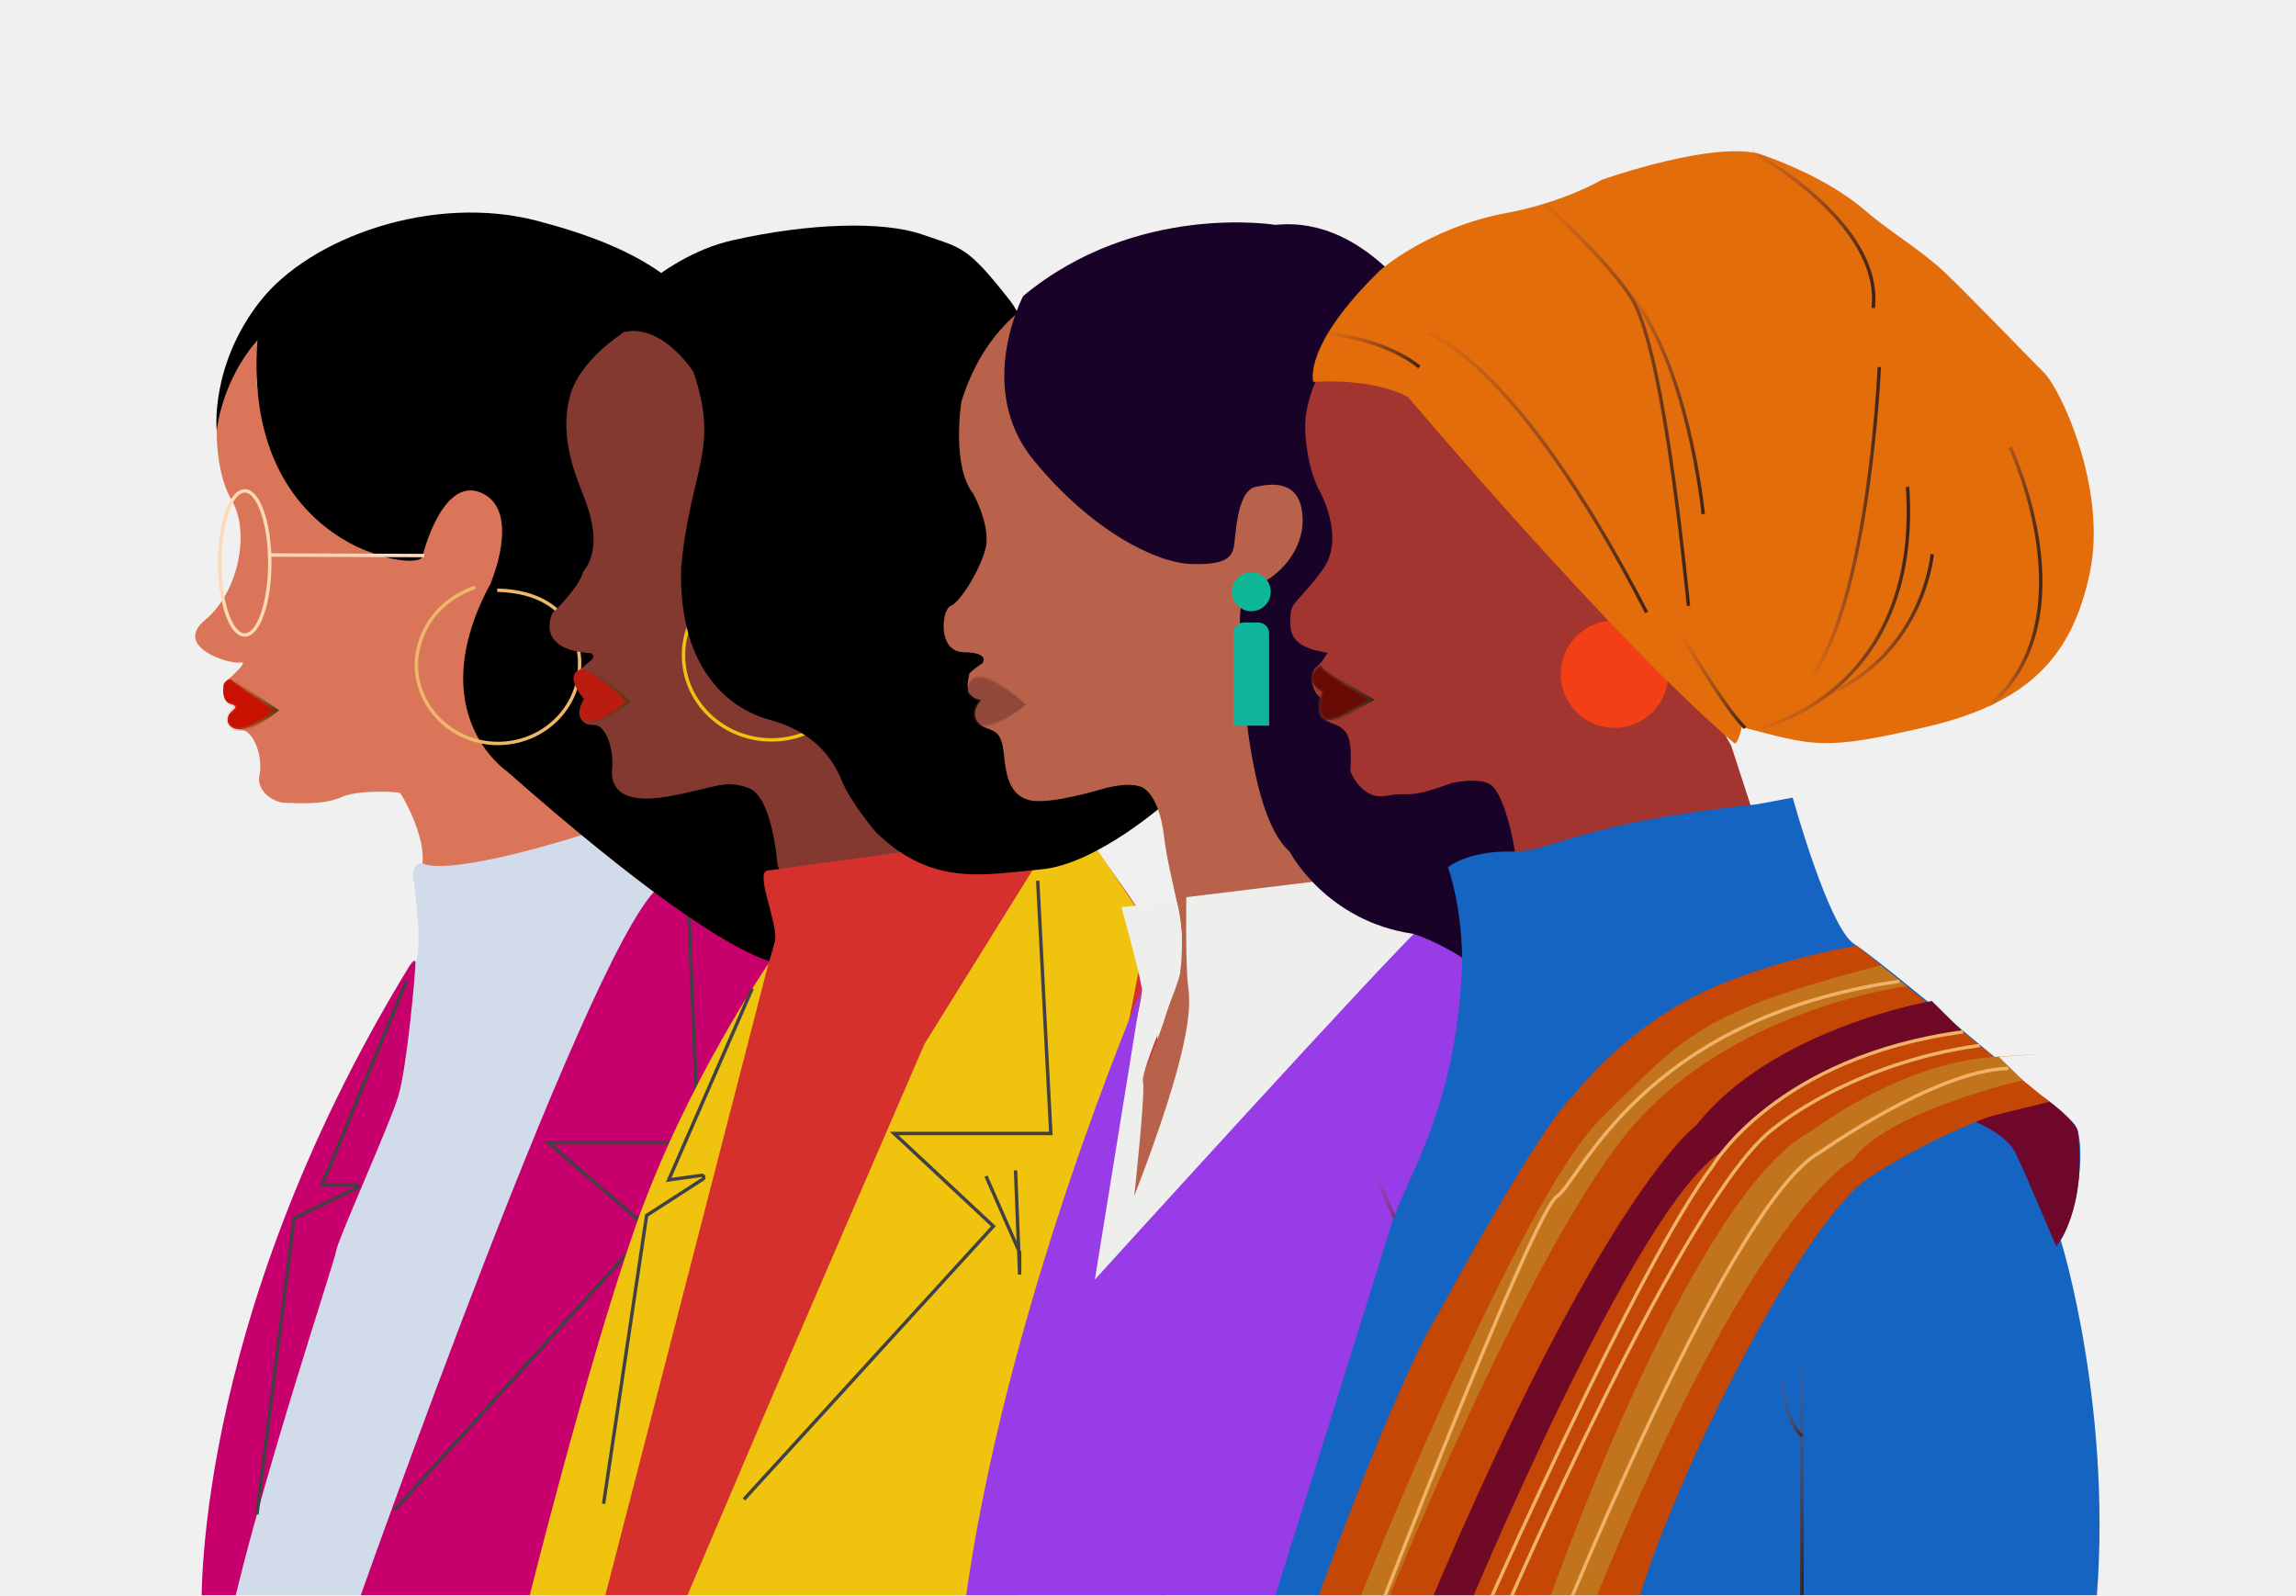
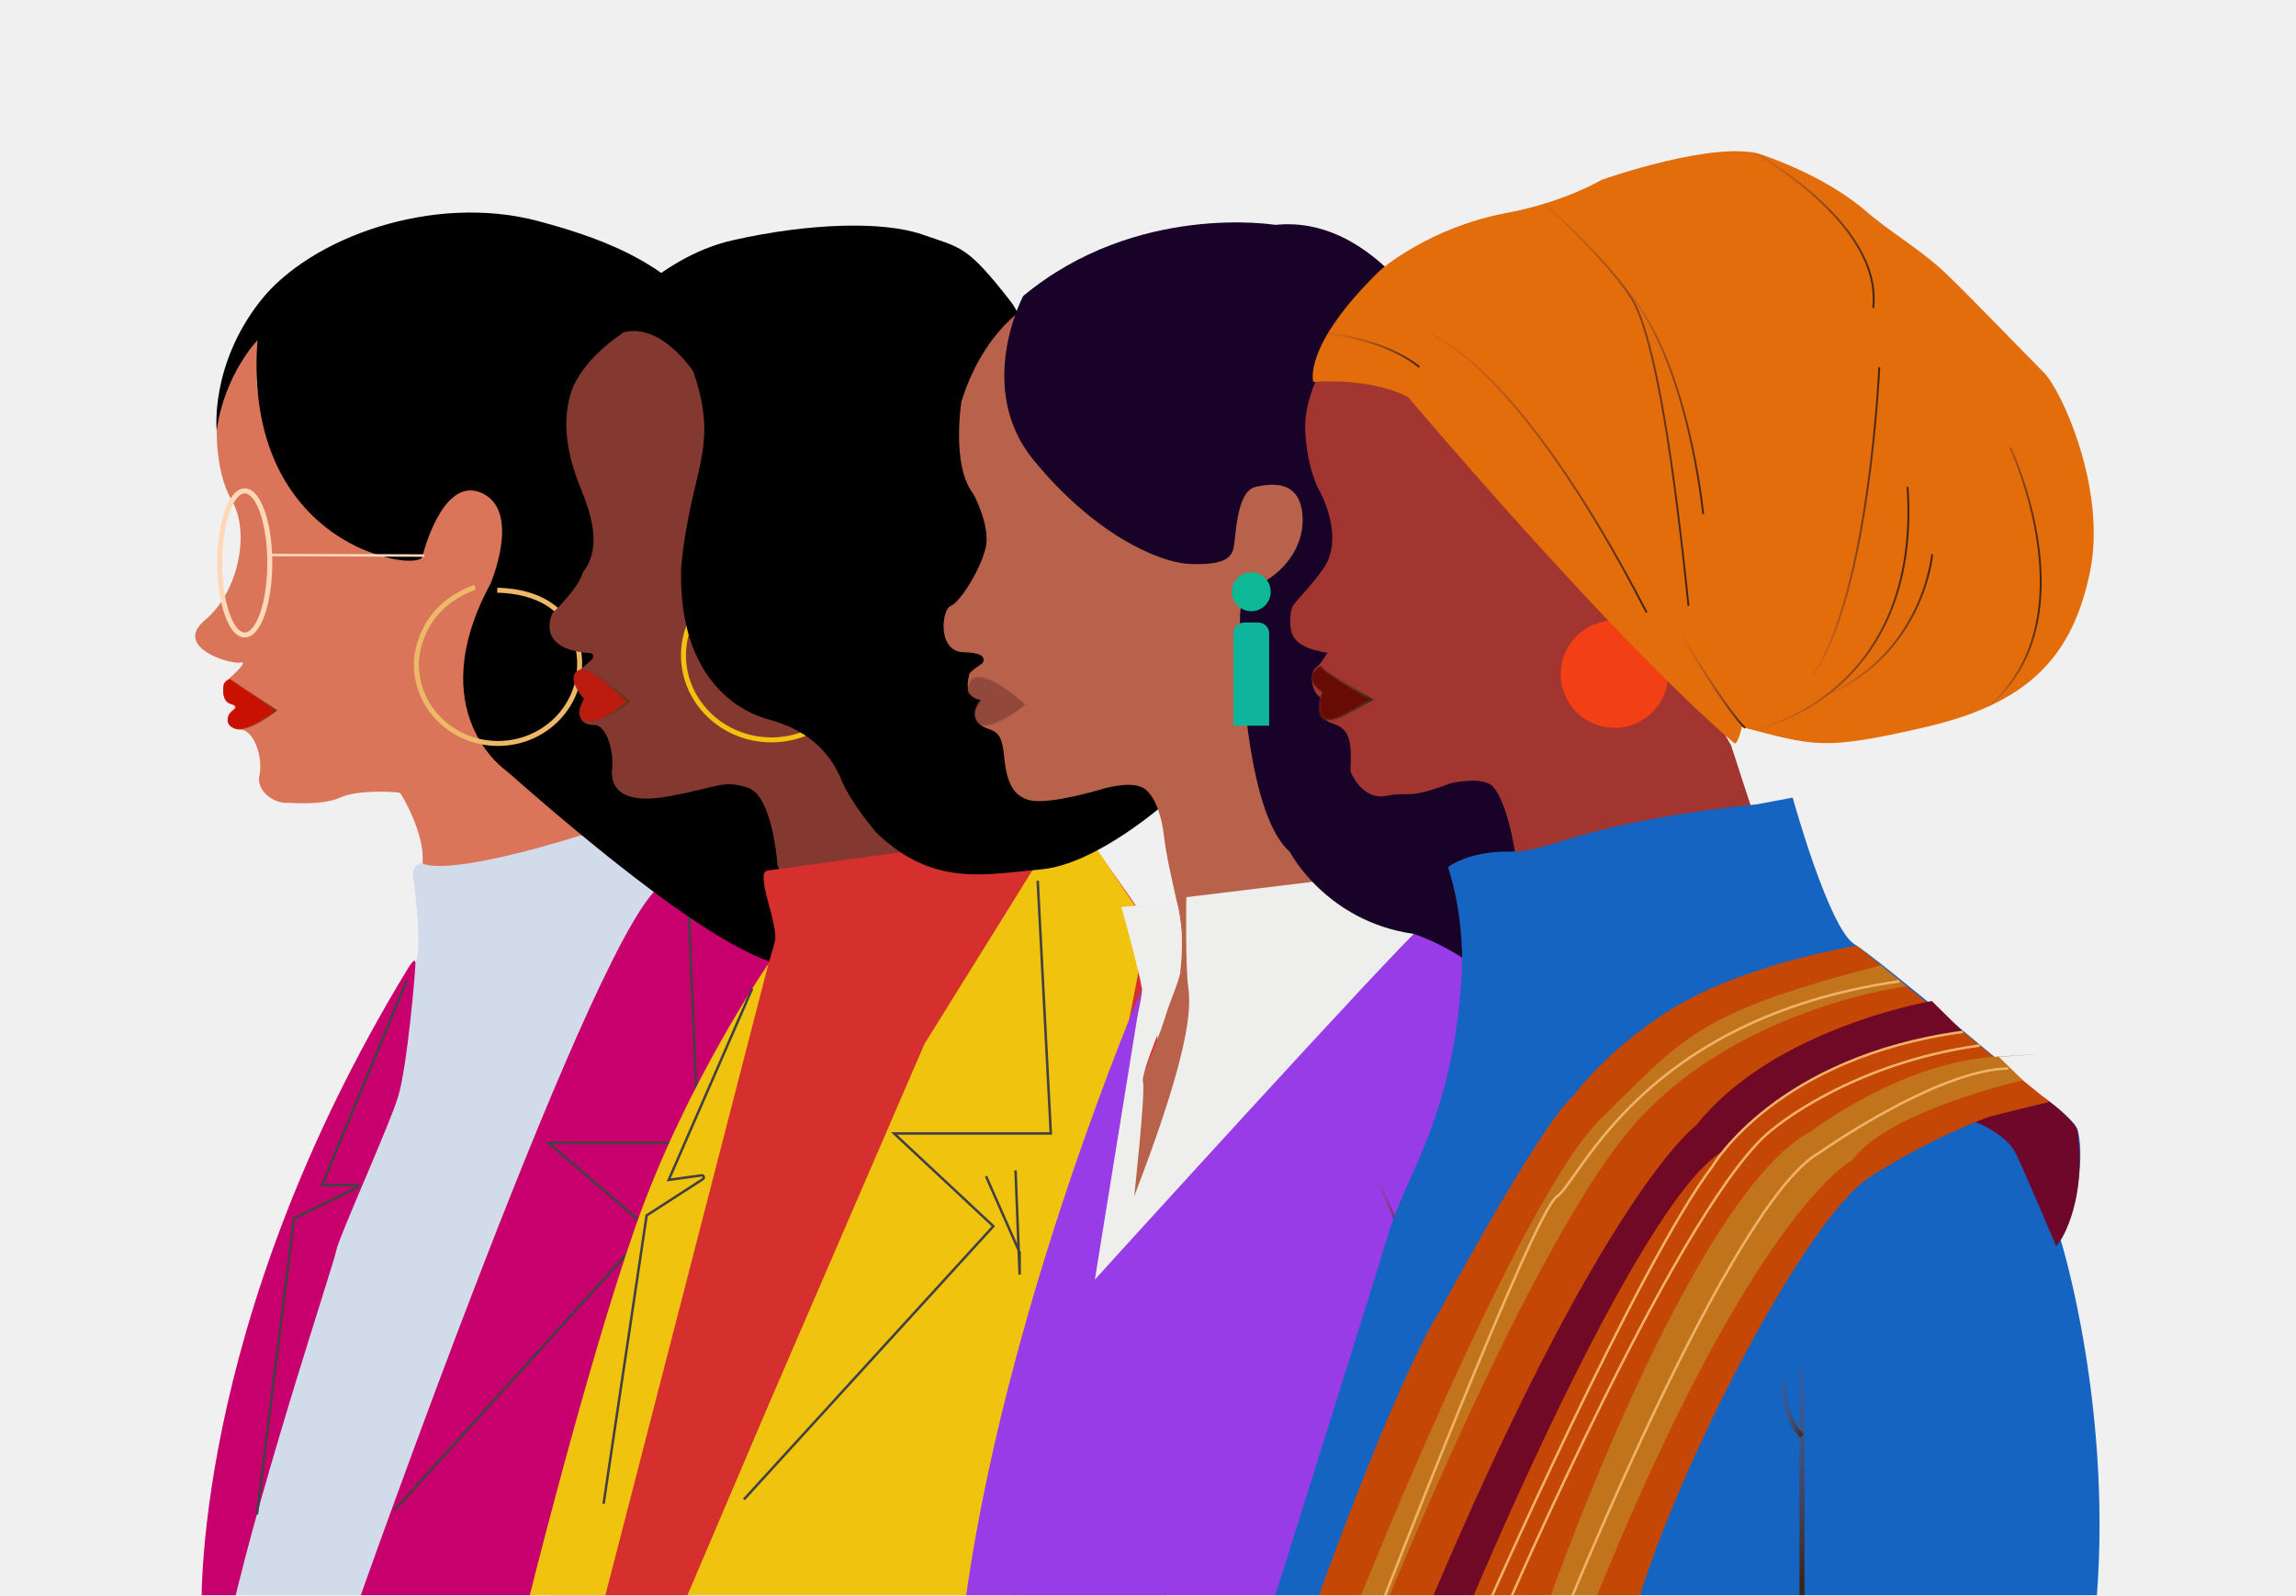
<svg xmlns="http://www.w3.org/2000/svg" width="675" height="469" viewBox="0 0 675 469" fill="none">
  <g clip-path="url(#clip0_2303_12391)">
    <path d="M63.8 123.218C63.8 123.218 62.672 137.857 68.165 147.184C73.657 156.511 70.035 174.206 60.346 182.242C50.657 190.279 67.641 195.422 70.709 194.799C73.776 194.175 65.845 200.865 65.845 200.865C65.845 200.865 64.598 205.897 67.859 206.982C71.12 208.067 67.236 210.099 67.236 210.099C67.236 210.099 66.032 214.32 70.496 214.463C74.961 214.607 77.355 223.273 76.282 227.856C75.21 232.438 80.428 236.528 85.111 236.042C85.111 236.042 94.881 236.89 100.074 234.477C105.268 232.064 116.958 232.787 117.563 233.149C118.168 233.511 125.163 245.818 124.197 253.78C123.23 261.742 129.87 268.251 129.87 268.251L181.737 255.226L173.793 244.819C173.443 244.576 154.239 226.636 149.009 222.062C147.494 215.996 136.834 222.145 138.281 188.047C138.281 188.047 139.571 179.842 147.77 164.567C147.77 164.567 153.922 146.932 143.472 141.945C143.472 141.945 134.878 137.034 127.153 148.294C127.153 148.294 125.542 153.404 122.724 162.089C122.724 162.089 118.18 168.426 103.304 159.579C103.304 159.579 77.891 144.142 75.478 112.294C75.478 112.294 75.64 103.927 76.563 100.448C77.486 96.969 66.399 103.493 63.8 123.218Z" fill="#DA7559" />
-     <path d="M81.245 208.865L67.66 199.656C67.142 199.756 66.67 200.021 66.314 200.411C65.958 200.8 65.737 201.294 65.683 201.819C65.447 203.69 65.683 206.408 67.859 206.975C70.035 207.543 69.268 208.179 68.059 209.183C66.849 210.186 65.708 213.435 69.537 214.345C73.365 215.255 81.245 208.865 81.245 208.865Z" fill="#C81101" stroke="url(#paint0_linear_2303_12391)" strokeWidth="0.367" stroke-miterlimit="10" />
+     <path d="M81.245 208.865L67.66 199.656C67.142 199.756 66.67 200.021 66.314 200.411C65.958 200.8 65.737 201.294 65.683 201.819C65.447 203.69 65.683 206.408 67.859 206.975C70.035 207.543 69.268 208.179 68.059 209.183C66.849 210.186 65.708 213.435 69.537 214.345C73.365 215.255 81.245 208.865 81.245 208.865Z" fill="#C81101" stroke="url(#paint0_linear_2303_12391)" stroke-width="0.367" stroke-miterlimit="10" />
    <path d="M124.19 253.78C124.19 253.78 129.178 258.612 172.634 245.051L226.191 281.35L230.424 474.827H59.292C59.292 474.827 62.971 376.05 120.736 283.489C120.736 283.489 125.4 287.753 121.459 257.596C121.459 257.596 120.755 254.26 124.19 253.78Z" fill="#D2DBEA" />
    <path d="M195.017 260.052L226.814 281.736L200.429 474.808H104.008C104.008 474.808 177.011 267.378 195.017 260.052Z" fill="#C7006D" />
    <path d="M67.959 474.677L59.274 474.808C59.274 474.808 55.414 390.527 120.069 284.523C120.069 284.523 122.027 281.238 122.133 283.008C122.239 284.779 119.707 313.727 117.058 322.412C114.408 331.097 99.444 364.079 98.84 367.733C98.235 371.386 77.629 432.73 67.959 474.677Z" fill="#C7006D" />
-     <path d="M115.911 444.084L190.859 361.417L161.262 336.004H205.336L202.399 266.106" stroke="#414042" strokeWidth="0.733" strokeLinejoin="round" />
-     <path d="M75.534 445.274L86.464 358.212L105.168 349.122C105.241 349.083 105.299 349.022 105.333 348.947C105.367 348.872 105.376 348.788 105.358 348.707C105.339 348.627 105.295 348.555 105.231 348.502C105.167 348.45 105.088 348.42 105.006 348.417H94.675L119.545 288.395" stroke="#414042" strokeWidth="0.733" strokeLinejoin="round" />
-     <path d="M79.319 165.527C79.319 177.217 76.021 186.694 71.949 186.694C69.406 186.694 67.161 182.997 65.839 177.342C64.975 173.453 64.557 169.479 64.592 165.496C64.592 157.334 66.201 150.252 68.551 146.723C69.574 145.189 70.734 144.329 71.962 144.329C76.021 144.36 79.319 153.837 79.319 165.527Z" stroke="#FFD8B7" strokeWidth="1.466" stroke-miterlimit="10" />
+     <path d="M115.911 444.084L190.859 361.417L161.262 336.004H205.336L202.399 266.106" stroke="#414042" stroke-width="0.733" strokeLinejoin="round" />
+     <path d="M75.534 445.274L86.464 358.212L105.168 349.122C105.241 349.083 105.299 349.022 105.333 348.947C105.367 348.872 105.376 348.788 105.358 348.707C105.339 348.627 105.295 348.555 105.231 348.502C105.167 348.45 105.088 348.42 105.006 348.417H94.675L119.545 288.395" stroke="#414042" stroke-width="0.733" strokeLinejoin="round" />
+     <path d="M79.319 165.527C79.319 177.217 76.021 186.694 71.949 186.694C69.406 186.694 67.161 182.997 65.839 177.342C64.975 173.453 64.557 169.479 64.592 165.496C64.592 157.334 66.201 150.252 68.551 146.723C69.574 145.189 70.734 144.329 71.962 144.329C76.021 144.36 79.319 153.837 79.319 165.527Z" stroke="#FFD8B7" stroke-width="1.466" stroke-miterlimit="10" />
    <path d="M63.701 126.516C63.701 126.516 61.724 107.456 76.426 88.64C91.127 69.823 127.327 56.792 158.207 64.997C189.088 73.202 204.968 83.736 217.837 108.344C230.705 132.953 235.417 282.655 235.417 282.655C235.417 282.655 228.691 296.968 148.992 226.74C148.992 226.74 123.642 209.762 144.223 171.556C144.223 171.556 153.064 150.981 142.209 145.239C131.354 139.497 125.344 158.955 124.166 163.694C122.987 168.432 71.17 161.094 75.697 100.018C75.697 100.031 66.02 110.006 63.701 126.516Z" fill="black" />
-     <path d="M139.659 172.653C121.865 179.168 122.407 195.354 122.407 195.354C122.407 208.191 133.15 218.591 146.398 218.591C159.647 218.591 170.396 208.191 170.396 195.354C170.396 195.354 171.68 174.206 146.186 173.532" stroke="#EEB869" strokeWidth="1.466" stroke-miterlimit="10" strokeLinecap="round" />
+     <path d="M139.659 172.653C121.865 179.168 122.407 195.354 122.407 195.354C122.407 208.191 133.15 218.591 146.398 218.591C159.647 218.591 170.396 208.191 170.396 195.354C170.396 195.354 171.68 174.206 146.186 173.532" stroke="#EEB869" stroke-width="1.466" stroke-miterlimit="10" strokeLinecap="round" />
    <path d="M182.753 98.16C182.753 98.16 170.851 105.717 167.79 115.692C164.729 125.668 167.79 135.793 169.879 141.423C171.967 147.053 178.246 159.76 171.331 168.282C171.331 168.282 171.169 171.599 162.422 180.284C162.422 180.284 156.873 191.021 173.7 192.049C173.7 192.049 175.509 192.71 173.401 194.462C171.294 196.214 169.723 197.717 169.723 197.717C169.77 199.673 169.989 201.622 170.377 203.54C170.402 203.645 170.446 203.745 170.508 203.833L171.755 205.498C171.755 205.498 170.371 208.696 170.371 209.419C170.371 210.143 170.552 213.216 174.53 213.16C178.507 213.104 180.503 221.184 179.96 226.01C179.418 230.836 181.831 236.865 196.725 234.115C211.62 231.366 212.531 229.234 219.888 231.621C227.245 234.009 228.573 254.416 228.573 254.416L233.28 264.79L267.297 261.05L269.965 254.378L225.935 89.606C225.935 89.606 184.443 94.768 182.753 98.16Z" fill="#833930" />
    <path d="M225.698 255.949L317.474 243.362C317.474 243.362 336.515 268.612 338.766 274.567C341.017 280.521 342.949 474.808 342.949 474.808H160.078C160.078 474.808 227.949 281.961 227.949 275.851C227.949 270.24 223.934 261.311 224.557 257.103C224.597 256.813 224.73 256.544 224.936 256.336C225.142 256.128 225.409 255.993 225.698 255.949Z" fill="#D5302E" />
    <path d="M154.285 474.808H176.481L225.917 283.333C225.917 283.333 201.57 318.559 186.856 360.538C172.142 402.516 154.285 474.808 154.285 474.808Z" fill="#F0C40E" />
    <path d="M314.637 238.012L271.773 306.969L225.923 413.122L199.643 474.802H297.835L337.413 271.879L314.637 238.012Z" fill="#F0C40E" />
-     <path d="M218.703 440.866L292.043 360.531L262.851 333.267H308.932L305.073 258.961" stroke="#414042" strokeWidth="0.733" stroke-miterlimit="10" strokeLinecap="round" />
-     <path d="M289.873 345.811L299.761 368.25V374.765L298.558 344.122" stroke="#414042" strokeWidth="0.733" stroke-miterlimit="10" strokeLinecap="round" />
-     <path d="M177.448 442.157L190.104 357.364L206.52 346.765C206.675 346.706 206.8 346.589 206.868 346.438C206.936 346.287 206.941 346.115 206.882 345.961C206.823 345.806 206.706 345.681 206.555 345.613C206.404 345.546 206.232 345.541 206.078 345.599L196.588 346.927L221.141 290.658" stroke="#414042" strokeWidth="0.733" stroke-miterlimit="10" strokeLinecap="round" />
-     <path d="M226.79 217.543C241.066 217.543 252.639 206.4 252.639 192.654C252.639 178.908 241.066 167.765 226.79 167.765C212.513 167.765 200.94 178.908 200.94 192.654C200.94 206.4 212.513 217.543 226.79 217.543Z" stroke="#F0C40E" strokeWidth="1.466" stroke-miterlimit="10" />
+     <path d="M218.703 440.866L292.043 360.531L262.851 333.267H308.932L305.073 258.961" stroke="#414042" stroke-width="0.733" stroke-miterlimit="10" strokeLinecap="round" />
+     <path d="M289.873 345.811L299.761 368.25V374.765L298.558 344.122" stroke="#414042" stroke-width="0.733" stroke-miterlimit="10" strokeLinecap="round" />
+     <path d="M177.448 442.157L190.104 357.364L206.52 346.765C206.675 346.706 206.8 346.589 206.868 346.438C206.936 346.287 206.941 346.115 206.882 345.961C206.823 345.806 206.706 345.681 206.555 345.613C206.404 345.546 206.232 345.541 206.078 345.599L196.588 346.927L221.141 290.658" stroke="#414042" stroke-width="0.733" stroke-miterlimit="10" strokeLinecap="round" />
+     <path d="M226.79 217.543C241.066 217.543 252.639 206.4 252.639 192.654C252.639 178.908 241.066 167.765 226.79 167.765C212.513 167.765 200.94 178.908 200.94 192.654C200.94 206.4 212.513 217.543 226.79 217.543Z" stroke="#F0C40E" stroke-width="1.466" stroke-miterlimit="10" />
    <path d="M172.217 106.889C172.217 106.889 172.703 98.447 177.691 95.666C177.691 95.666 193.053 75.715 215.33 70.659C237.607 65.602 259.478 64.904 271.119 68.944C282.759 72.984 284.212 72.105 297.055 88.546C309.899 104.987 342.956 235.836 342.956 235.836C342.956 235.836 322.45 254.173 306.04 255.619C289.63 257.065 274.242 260.925 257.589 244.758C257.589 244.758 250.189 236.198 247.414 229.402C244.64 222.606 238.972 215.062 226.266 211.627C213.559 208.191 199.406 195.784 200.248 166.836C203.023 137.533 211.708 132.258 203.827 109.258C203.821 109.227 187.498 84.057 172.217 106.889Z" fill="black" />
-     <path d="M184.767 206.29C184.767 206.29 175.477 197.293 171.412 196.881C169.28 196.663 166.188 199.176 171.774 205.467C171.774 205.467 168.32 210.598 172.217 212.082C176.113 213.566 184.767 206.29 184.767 206.29Z" fill="#BC1B10" stroke="url(#paint1_linear_2303_12391)" strokeWidth="0.733" stroke-miterlimit="10" />
+     <path d="M184.767 206.29C184.767 206.29 175.477 197.293 171.412 196.881C169.28 196.663 166.188 199.176 171.774 205.467C171.774 205.467 168.32 210.598 172.217 212.082C176.113 213.566 184.767 206.29 184.767 206.29Z" fill="#BC1B10" stroke="url(#paint1_linear_2303_12391)" stroke-width="0.733" stroke-miterlimit="10" />
    <path d="M308.203 86.47C308.203 86.47 290.596 92.499 282.641 118.074C282.641 118.074 279.623 136.891 286.138 145.214C286.138 145.214 291.326 154.622 289.755 161.138C288.183 167.653 282.154 177.18 279.505 178.146C276.855 179.112 275.402 191.657 283.364 191.775C291.326 191.894 288.794 195.03 288.794 195.03C288.794 195.03 284.929 197.567 284.929 198.29C284.929 199.014 282.641 204.924 288.551 205.772C288.551 205.772 286.862 207.705 287.223 209.993C287.585 212.281 287.703 213.254 290.341 214.22C292.978 215.187 294.562 215.785 295.166 222.057C295.771 228.33 296.974 234.003 302.885 235.325C308.796 236.647 324.208 231.946 324.208 231.946C324.208 231.946 331.69 229.651 335.686 231.459C335.686 231.459 340.63 233.031 342.195 245.799C343.76 258.568 348.23 270.283 347.264 278.002C346.298 285.721 344.608 296.083 336.166 315.878L330.86 370.887L430.741 270.508L374.31 86.47C374.31 86.47 321.047 77.336 308.203 86.47Z" fill="#B8624B" />
-     <path d="M300.809 207.175C300.809 207.175 285.901 192.991 284.598 202.455C284.598 202.455 283.931 204.681 288.557 205.766C288.557 205.766 285.122 209.133 287.423 212.256C289.723 215.38 298.396 209.264 300.809 207.175Z" fill="#92483A" stroke="url(#paint2_linear_2303_12391)" strokeWidth="0.733" stroke-miterlimit="10" />
+     <path d="M300.809 207.175C300.809 207.175 285.901 192.991 284.598 202.455C284.598 202.455 283.931 204.681 288.557 205.766C288.557 205.766 285.122 209.133 287.423 212.256C289.723 215.38 298.396 209.264 300.809 207.175Z" fill="#92483A" stroke="url(#paint2_linear_2303_12391)" stroke-width="0.733" stroke-miterlimit="10" />
    <path d="M345.992 265.152L329.676 266.686C329.676 266.686 334.745 284.735 335.711 290.671C336.677 296.606 307.48 395.028 307.48 395.028L336.914 399.854L420.61 276.562L396.294 258.001L348.766 263.787C348.766 263.787 348.449 283.975 349.334 290.328C350.219 296.681 349.814 309.226 333.448 351.728C333.448 351.728 336.783 321.358 336.023 317.985C335.262 314.612 347.326 288.37 347.002 285.502C346.971 285.502 348.592 275.408 345.992 265.152Z" fill="#EEEEED" />
    <path d="M283.276 474.808H449.582L437.998 289.362C437.998 289.362 425.778 265.882 418.047 272.316C410.316 278.75 321.876 376.231 321.876 376.231L335.711 290.69C335.711 290.69 294.536 386.206 283.276 474.808Z" fill="#983CE7" />
-     <path d="M405.191 347.258L413.234 365.594" stroke="url(#paint3_linear_2303_12391)" strokeWidth="0.733" stroke-miterlimit="10" />
+     <path d="M405.191 347.258L413.234 365.594" stroke="url(#paint3_linear_2303_12391)" stroke-width="0.733" stroke-miterlimit="10" />
    <path d="M422.237 95.392C419.668 94.768 403.258 63.227 374.952 66.12C374.952 66.12 334.102 59.367 300.809 87.031C300.809 87.031 286.469 114.053 303.864 135.282C321.259 156.511 340.212 165.521 350.182 165.832C360.151 166.144 361.859 163.906 362.614 161.331C363.368 158.756 363.237 144.497 369.123 143.156C375.008 141.816 381.91 141.828 382.877 150.994C383.843 160.159 377.783 167.329 372.427 170.564C367.072 173.8 364.416 175.004 364.54 182.479C364.665 189.955 365.787 238.754 379.136 250.382C379.136 250.382 389.735 270.857 415.485 274.56C415.485 274.56 423.041 276.811 431.888 282.921C440.735 289.031 487.702 230.487 487.702 230.487L422.237 95.392Z" fill="#180228" />
    <path d="M367.863 179.711C371.021 179.711 373.581 177.151 373.581 173.994C373.581 170.836 371.021 168.276 367.863 168.276C364.706 168.276 362.146 170.836 362.146 173.994C362.146 177.151 364.706 179.711 367.863 179.711Z" fill="#0DB897" />
    <path d="M365.819 183.028H369.909C370.759 183.028 371.574 183.365 372.175 183.966C372.776 184.567 373.113 185.382 373.113 186.232V213.366H362.614V186.232C362.614 185.382 362.952 184.567 363.553 183.966C364.154 183.365 364.969 183.028 365.819 183.028Z" fill="#0FB49C" />
    <path d="M391.786 102.63C389.75 105.73 388.021 109.021 386.624 112.456C384.928 116.615 383.507 121.609 383.725 126.435C384.211 137.857 387.746 143.967 387.746 143.967C387.746 143.967 395.789 157.958 388.875 167.447C381.96 176.936 379.523 176.799 379.385 181.12C379.248 185.441 378.718 190.179 390.271 191.925C390.271 191.925 388.282 195.36 386.805 196.389C385.327 197.418 385.053 202.811 388.052 204.98C391.051 207.15 386.867 211.215 391.793 212.761C396.718 214.308 397.485 217.469 396.999 226.758C396.999 226.758 400.259 235.443 407.598 233.997C414.936 232.55 413.028 235.319 426.657 230.256C426.657 230.256 435.586 228.205 438.722 231.098C441.858 233.991 445.717 246.18 446.44 261.025C447.163 275.87 521.956 259.217 521.956 259.217L508.925 219.171L427.15 74.805C427.15 74.805 410.79 80.597 391.786 102.63Z" fill="#A23530" />
    <path d="M474.646 214.015C483.375 214.015 490.451 206.938 490.451 198.209C490.451 189.48 483.375 182.404 474.646 182.404C465.917 182.404 458.841 189.48 458.841 198.209C458.841 206.938 465.917 214.015 474.646 214.015Z" fill="#F23F16" />
    <path d="M386.082 112.282C386.082 112.282 382.758 101.826 405.758 79.456C405.758 79.456 419.918 66.912 443.074 62.572C443.074 62.572 457.551 60.24 470.98 52.84C470.98 52.84 504.997 40.775 518.364 45.601C531.732 50.427 541.689 56.138 548.765 62.248C555.842 68.358 564.845 73.508 571.921 80.26C578.998 87.012 595.725 104.389 600.875 109.532C606.025 114.676 619.53 143.954 614.386 168.401C609.242 192.847 596.667 206.695 566.117 213.771C535.566 220.848 533.303 219.239 512.074 213.771C512.074 213.771 510.827 219.345 509.823 218.491C473.954 187.791 413.988 116.783 413.988 116.783C413.988 116.783 404.836 111.153 386.082 112.282Z" fill="#E36D0B" />
-     <path d="M419.918 98.048C419.918 98.048 445.48 105.286 484.086 180.072" stroke="url(#paint4_linear_2303_12391)" strokeWidth="0.55" stroke-miterlimit="10" />
-     <path d="M417.262 107.936C417.262 107.936 408.814 100.218 390.359 98.048" stroke="url(#paint5_linear_2303_12391)" strokeWidth="0.55" stroke-miterlimit="10" />
-     <path d="M494.703 187.317C494.703 187.317 507.509 208.89 513.046 214.027" stroke="url(#paint6_linear_2303_12391)" strokeWidth="0.55" stroke-miterlimit="10" />
-     <path d="M454.015 59.891C454.015 59.891 472.265 76.102 479.503 87.43C486.742 98.759 492.291 138.094 496.393 178.146" stroke="url(#paint7_linear_2303_12391)" strokeWidth="0.55" stroke-miterlimit="10" />
-     <path d="M517.623 214.021C517.623 214.021 564.907 203.715 560.805 143.163" stroke="url(#paint8_linear_2303_12391)" strokeWidth="0.55" stroke-miterlimit="10" />
-     <path d="M568.043 162.946C568.043 162.946 565.68 191.825 536.925 204.45" stroke="url(#paint9_linear_2303_12391)" strokeWidth="0.55" stroke-miterlimit="10" />
-     <path d="M590.962 131.529C590.962 131.529 614.935 182.03 584.615 207.692" stroke="url(#paint10_linear_2303_12391)" strokeWidth="0.55" stroke-miterlimit="10" />
-     <path d="M500.714 151.156C500.714 151.156 496.287 104.626 477.265 84.219" stroke="url(#paint11_linear_2303_12391)" strokeWidth="0.55" stroke-miterlimit="10" />
-     <path d="M514.991 44.473C514.991 44.473 553.597 65.234 550.698 90.566" stroke="url(#paint12_linear_2303_12391)" strokeWidth="0.55" stroke-miterlimit="10" />
-     <path d="M552.487 107.936C552.487 107.936 549.626 174.524 532.898 198.652" stroke="url(#paint13_linear_2303_12391)" strokeWidth="0.55" stroke-miterlimit="10" />
+     <path d="M419.918 98.048C419.918 98.048 445.48 105.286 484.086 180.072" stroke="url(#paint4_linear_2303_12391)" stroke-width="0.55" stroke-miterlimit="10" />
+     <path d="M417.262 107.936C417.262 107.936 408.814 100.218 390.359 98.048" stroke="url(#paint5_linear_2303_12391)" stroke-width="0.55" stroke-miterlimit="10" />
+     <path d="M494.703 187.317C494.703 187.317 507.509 208.89 513.046 214.027" stroke="url(#paint6_linear_2303_12391)" stroke-width="0.55" stroke-miterlimit="10" />
+     <path d="M454.015 59.891C454.015 59.891 472.265 76.102 479.503 87.43C486.742 98.759 492.291 138.094 496.393 178.146" stroke="url(#paint7_linear_2303_12391)" stroke-width="0.55" stroke-miterlimit="10" />
+     <path d="M517.623 214.021C517.623 214.021 564.907 203.715 560.805 143.163" stroke="url(#paint8_linear_2303_12391)" stroke-width="0.55" stroke-miterlimit="10" />
+     <path d="M568.043 162.946C568.043 162.946 565.68 191.825 536.925 204.45" stroke="url(#paint9_linear_2303_12391)" stroke-width="0.55" stroke-miterlimit="10" />
+     <path d="M590.962 131.529C590.962 131.529 614.935 182.03 584.615 207.692" stroke="url(#paint10_linear_2303_12391)" stroke-width="0.55" stroke-miterlimit="10" />
+     <path d="M500.714 151.156C500.714 151.156 496.287 104.626 477.265 84.219" stroke="url(#paint11_linear_2303_12391)" stroke-width="0.55" stroke-miterlimit="10" />
+     <path d="M514.991 44.473C514.991 44.473 553.597 65.234 550.698 90.566" stroke="url(#paint12_linear_2303_12391)" stroke-width="0.55" stroke-miterlimit="10" />
+     <path d="M552.487 107.936C552.487 107.936 549.626 174.524 532.898 198.652" stroke="url(#paint13_linear_2303_12391)" stroke-width="0.55" stroke-miterlimit="10" />
    <path d="M425.703 254.946C425.703 254.946 431.496 250.176 444.04 250.388C456.584 250.6 462.214 242.239 516.737 236.447L527.031 234.514C527.031 234.514 537.63 272.958 545.205 277.622C552.78 282.285 599.959 322.175 599.959 322.175C599.959 322.175 606.325 326.353 609.86 330.536C613.395 334.72 611.312 355.787 605.838 364.634C605.838 364.634 621.762 415.46 615.976 474.808H373.113C373.113 474.808 403.271 379.111 408.333 362.221C413.396 345.331 427.873 327.481 429.806 284.536C429.806 284.536 430.529 269.741 425.703 254.946Z" fill="#1564C1" />
    <path d="M578.056 328.809C578.056 328.809 589.515 332.55 592.651 339.184C595.788 345.817 604.497 366.442 604.497 366.442C604.497 366.442 613.787 355.693 610.77 332.238C610.77 332.238 609.354 328.79 601.193 322.886C593.032 316.982 578.056 328.809 578.056 328.809Z" fill="#6F072B" />
    <path d="M584.615 328.447C584.615 328.447 569.334 333.591 549.869 345.973C530.404 358.355 491.811 434.438 480.869 473.356L385.658 474.808C385.658 474.808 409.78 406.781 423.615 384.897C423.615 384.897 452.887 330.536 462.538 322.175C462.538 322.175 474.422 306.089 495.177 294.512C515.933 282.934 545.841 278.033 545.841 278.033L602.515 323.977C602.515 323.977 586.23 327.861 584.615 328.447Z" fill="#C44705" />
-     <path d="M529.768 401.943V474.802" stroke="url(#paint14_linear_2303_12391)" strokeWidth="1.466" stroke-miterlimit="10" />
-     <path d="M524.138 405.484C524.138 405.484 523.976 416.906 529.749 422.212" stroke="url(#paint15_linear_2303_12391)" strokeWidth="1.466" stroke-miterlimit="10" />
+     <path d="M529.768 401.943V474.802" stroke="url(#paint14_linear_2303_12391)" stroke-width="1.466" stroke-miterlimit="10" />
+     <path d="M524.138 405.484C524.138 405.484 523.976 416.906 529.749 422.212" stroke="url(#paint15_linear_2303_12391)" stroke-width="1.466" stroke-miterlimit="10" />
    <path d="M397.89 474.621C397.89 474.621 446.129 352.732 470.899 328.603C495.67 304.475 498.956 297.847 552.949 283.794L560.555 289.96C560.555 289.96 509.337 296.357 479.223 332.064C449.109 367.77 406.226 474.84 406.226 474.84L397.89 474.621Z" fill="#C1741B" />
-     <path d="M405.104 474.509C405.104 474.509 450.917 356.192 457.669 351.846C464.421 347.501 482.402 299.474 558.392 288.52" stroke="#F0B269" strokeWidth="0.733" stroke-miterlimit="10" />
+     <path d="M405.104 474.509C405.104 474.509 450.917 356.192 457.669 351.846C464.421 347.501 482.402 299.474 558.392 288.52" stroke="#F0B269" stroke-width="0.733" stroke-miterlimit="10" />
    <path d="M419.007 474.808H430.853C430.853 474.808 480.731 354.016 506.294 338.579C506.294 338.579 530.834 308.029 577.127 303.39L567.925 294.306C567.925 294.306 521.226 302.268 498.681 330.86C498.681 330.86 471.18 350.481 419.007 474.808Z" fill="#700926" />
-     <path d="M436.159 474.808C436.159 474.808 481.517 371.791 503.551 342.762C503.551 342.762 522.174 310.822 577.121 303.39" stroke="#F0B269" strokeWidth="0.733" stroke-miterlimit="10" />
-     <path d="M442.107 474.509C442.107 474.509 495.664 350.4 521.725 331.583C521.725 331.583 544.17 312.624 582.046 307.386" stroke="#F0B269" strokeWidth="0.733" stroke-miterlimit="10" />
+     <path d="M436.159 474.808C436.159 474.808 481.517 371.791 503.551 342.762C503.551 342.762 522.174 310.822 577.121 303.39" stroke="#F0B269" stroke-width="0.733" stroke-miterlimit="10" />
+     <path d="M442.107 474.509C442.107 474.509 495.664 350.4 521.725 331.583C521.725 331.583 544.17 312.624 582.046 307.386" stroke="#F0B269" stroke-width="0.733" stroke-miterlimit="10" />
    <path d="M467.202 474.808H453.853C453.853 474.808 496.636 351.123 532.661 332.469C532.661 332.469 558.666 312.518 586.193 310.747C613.719 308.976 587.664 310.747 587.664 310.747L594.703 317.624C594.703 317.624 554.857 326.658 544.563 341.135C544.563 341.154 514.992 355.544 467.202 474.808Z" fill="#C1741B" />
-     <path d="M459.964 474.808C459.964 474.808 509.181 353.056 534.912 338.891C534.912 338.891 569.353 314.519 590.401 314.157" stroke="#F0B269" strokeWidth="0.733" stroke-miterlimit="10" />
-     <path d="M403.146 205.71C403.146 205.71 388.775 197.343 388.613 195.996C388.451 194.649 382.16 199.375 388.613 203.478C388.613 203.478 386.48 210.654 389.81 211.583C393.139 212.512 398.32 208.116 403.146 205.71Z" fill="#680B04" stroke="url(#paint16_linear_2303_12391)" strokeWidth="0.733" stroke-miterlimit="10" />
-     <path d="M124.751 163.345L79.319 163.182" stroke="#FFD8B7" strokeWidth="0.733" stroke-miterlimit="10" />
+     <path d="M459.964 474.808C459.964 474.808 509.181 353.056 534.912 338.891C534.912 338.891 569.353 314.519 590.401 314.157" stroke="#F0B269" stroke-width="0.733" stroke-miterlimit="10" />
+     <path d="M403.146 205.71C403.146 205.71 388.775 197.343 388.613 195.996C388.451 194.649 382.16 199.375 388.613 203.478C388.613 203.478 386.48 210.654 389.81 211.583C393.139 212.512 398.32 208.116 403.146 205.71Z" fill="#680B04" stroke="url(#paint16_linear_2303_12391)" stroke-width="0.733" stroke-miterlimit="10" />
+     <path d="M124.751 163.345L79.319 163.182" stroke="#FFD8B7" stroke-width="0.733" stroke-miterlimit="10" />
  </g>
  <defs>
    <linearGradient id="paint0_linear_2303_12391" x1="65.453" y1="207.038" x2="81.507" y2="207.038" gradientUnits="userSpaceOnUse">
      <stop stop-color="#DE765B" stop-opacity="0" />
      <stop offset="1" stop-color="#603913" />
    </linearGradient>
    <linearGradient id="paint1_linear_2303_12391" x1="168.301" y1="204.575" x2="185.229" y2="204.575" gradientUnits="userSpaceOnUse">
      <stop stop-color="#833930" stop-opacity="0" />
      <stop offset="1" stop-color="#603913" />
    </linearGradient>
    <linearGradient id="paint2_linear_2303_12391" x1="284.243" y1="206.165" x2="301.27" y2="206.165" gradientUnits="userSpaceOnUse">
      <stop stop-color="#92483A" stop-opacity="0.1" />
      <stop offset="1" stop-color="#884838" />
    </linearGradient>
    <linearGradient id="paint3_linear_2303_12391" x1="404.904" y1="356.429" x2="413.521" y2="356.429" gradientUnits="userSpaceOnUse">
      <stop stop-color="#92483A" stop-opacity="0.1" />
      <stop offset="1" stop-color="#3C2415" />
    </linearGradient>
    <linearGradient id="paint4_linear_2303_12391" x1="419.849" y1="139.004" x2="484.298" y2="139.004" gradientUnits="userSpaceOnUse">
      <stop stop-color="#92483A" stop-opacity="0.1" />
      <stop offset="1" stop-color="#3C2415" />
    </linearGradient>
    <linearGradient id="paint5_linear_2303_12391" x1="390.327" y1="102.961" x2="417.418" y2="102.961" gradientUnits="userSpaceOnUse">
      <stop stop-color="#92483A" stop-opacity="0.1" />
      <stop offset="1" stop-color="#3C2415" />
    </linearGradient>
    <linearGradient id="paint6_linear_2303_12391" x1="494.504" y1="200.691" x2="513.208" y2="200.691" gradientUnits="userSpaceOnUse">
      <stop stop-color="#92483A" stop-opacity="0.1" />
      <stop offset="1" stop-color="#3C2415" />
    </linearGradient>
    <linearGradient id="paint7_linear_2303_12391" x1="453.86" y1="118.941" x2="496.624" y2="118.941" gradientUnits="userSpaceOnUse">
      <stop stop-color="#92483A" stop-opacity="0.1" />
      <stop offset="1" stop-color="#3C2415" />
    </linearGradient>
    <linearGradient id="paint8_linear_2303_12391" x1="517.573" y1="178.695" x2="561.291" y2="178.695" gradientUnits="userSpaceOnUse">
      <stop stop-color="#92483A" stop-opacity="0.1" />
      <stop offset="1" stop-color="#3C2415" />
    </linearGradient>
    <linearGradient id="paint9_linear_2303_12391" x1="536.832" y1="183.795" x2="568.28" y2="183.795" gradientUnits="userSpaceOnUse">
      <stop stop-color="#92483A" stop-opacity="0.1" />
      <stop offset="1" stop-color="#3C2415" />
    </linearGradient>
    <linearGradient id="paint10_linear_2303_12391" x1="584.466" y1="169.648" x2="600.196" y2="169.648" gradientUnits="userSpaceOnUse">
      <stop stop-color="#92483A" stop-opacity="0.1" />
      <stop offset="1" stop-color="#3C2415" />
    </linearGradient>
    <linearGradient id="paint11_linear_2303_12391" x1="477.097" y1="117.6" x2="500.945" y2="117.6" gradientUnits="userSpaceOnUse">
      <stop stop-color="#92483A" stop-opacity="0.1" />
      <stop offset="1" stop-color="#3C2415" />
    </linearGradient>
    <linearGradient id="paint12_linear_2303_12391" x1="514.86" y1="67.429" x2="551.066" y2="67.429" gradientUnits="userSpaceOnUse">
      <stop stop-color="#92483A" stop-opacity="0.1" />
      <stop offset="1" stop-color="#3C2415" />
    </linearGradient>
    <linearGradient id="paint13_linear_2303_12391" x1="532.704" y1="153.357" x2="552.718" y2="153.357" gradientUnits="userSpaceOnUse">
      <stop stop-color="#92483A" stop-opacity="0.1" />
      <stop offset="1" stop-color="#3C2415" />
    </linearGradient>
    <linearGradient id="paint14_linear_2303_12391" x1="529.768" y1="400.755" x2="529.768" y2="465.013" gradientUnits="userSpaceOnUse">
      <stop stop-color="#92483A" stop-opacity="0.1" />
      <stop offset="1" stop-color="#3C2415" />
    </linearGradient>
    <linearGradient id="paint15_linear_2303_12391" x1="523.514" y1="414.076" x2="530.186" y2="414.076" gradientUnits="userSpaceOnUse">
      <stop stop-color="#92483A" stop-opacity="0.1" />
      <stop offset="1" stop-color="#3C2415" />
    </linearGradient>
    <linearGradient id="paint16_linear_2303_12391" x1="385.396" y1="203.74" x2="403.801" y2="203.74" gradientUnits="userSpaceOnUse">
      <stop stop-color="#92483A" stop-opacity="0.1" />
      <stop offset="1" stop-color="#3C2415" />
    </linearGradient>
    <clipPath id="clip0_2303_12391">
      <rect width="674.104" height="468.813" fill="white" transform="scale(1.0004)" />
    </clipPath>
  </defs>
</svg>
